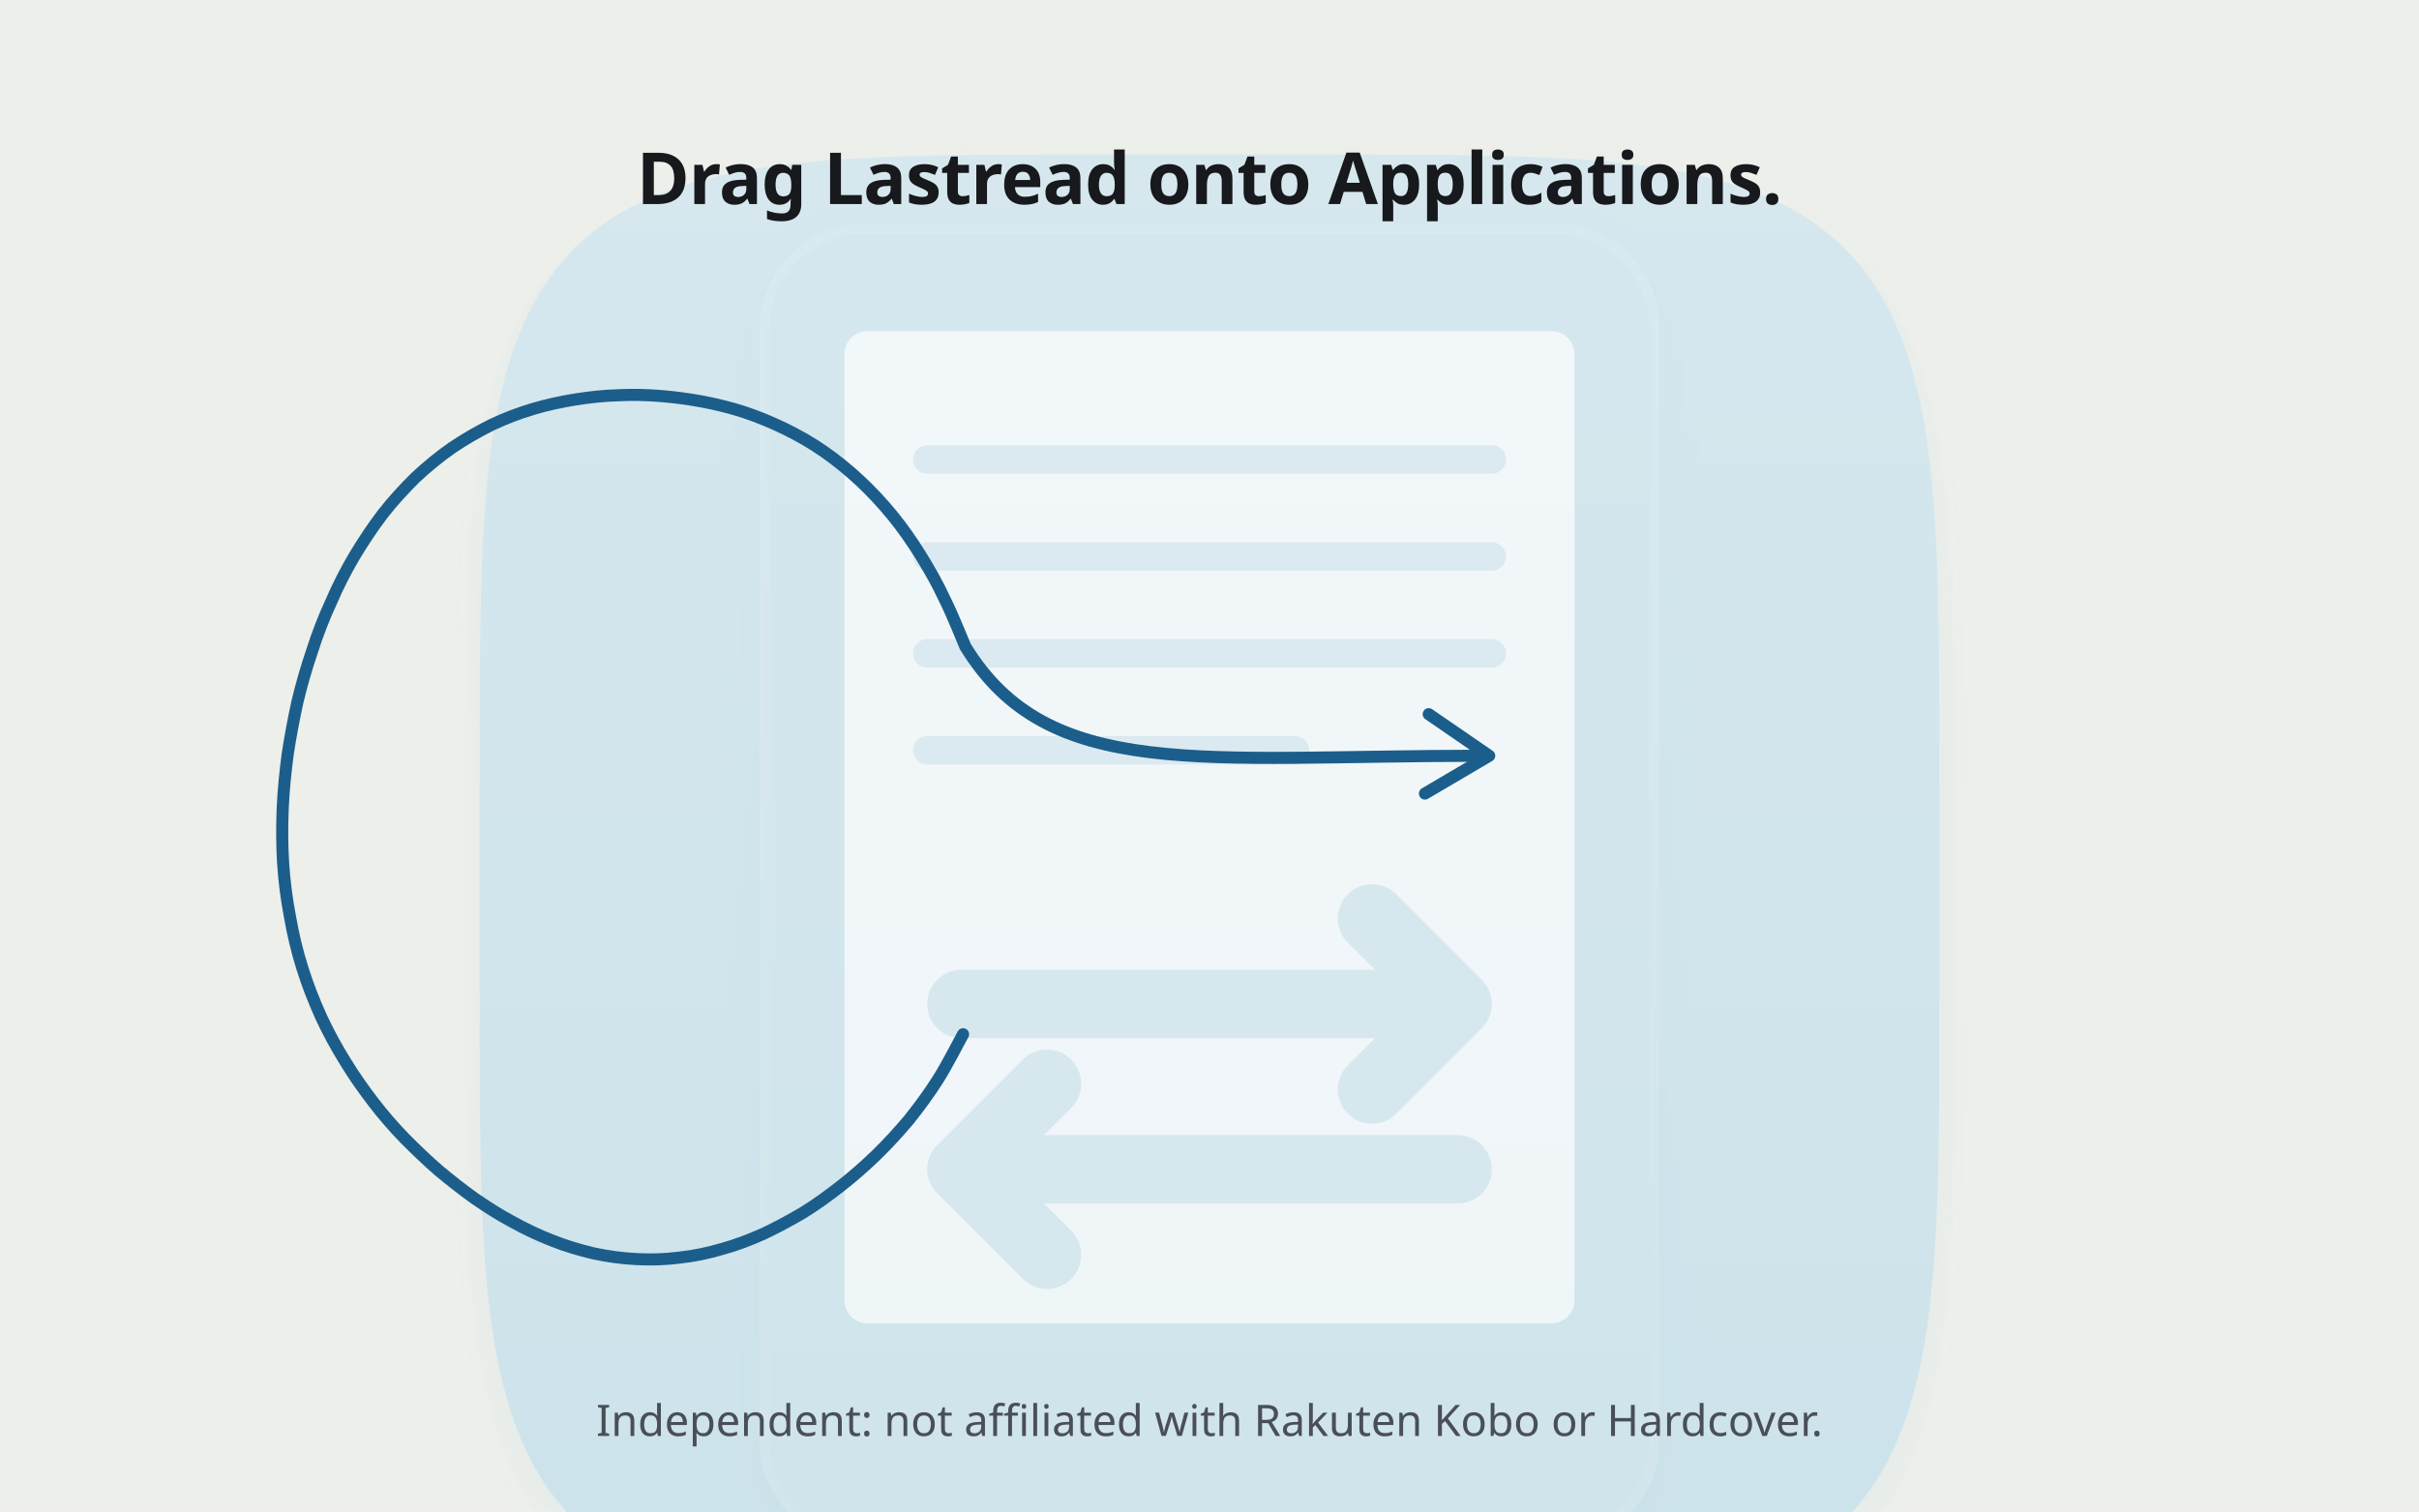
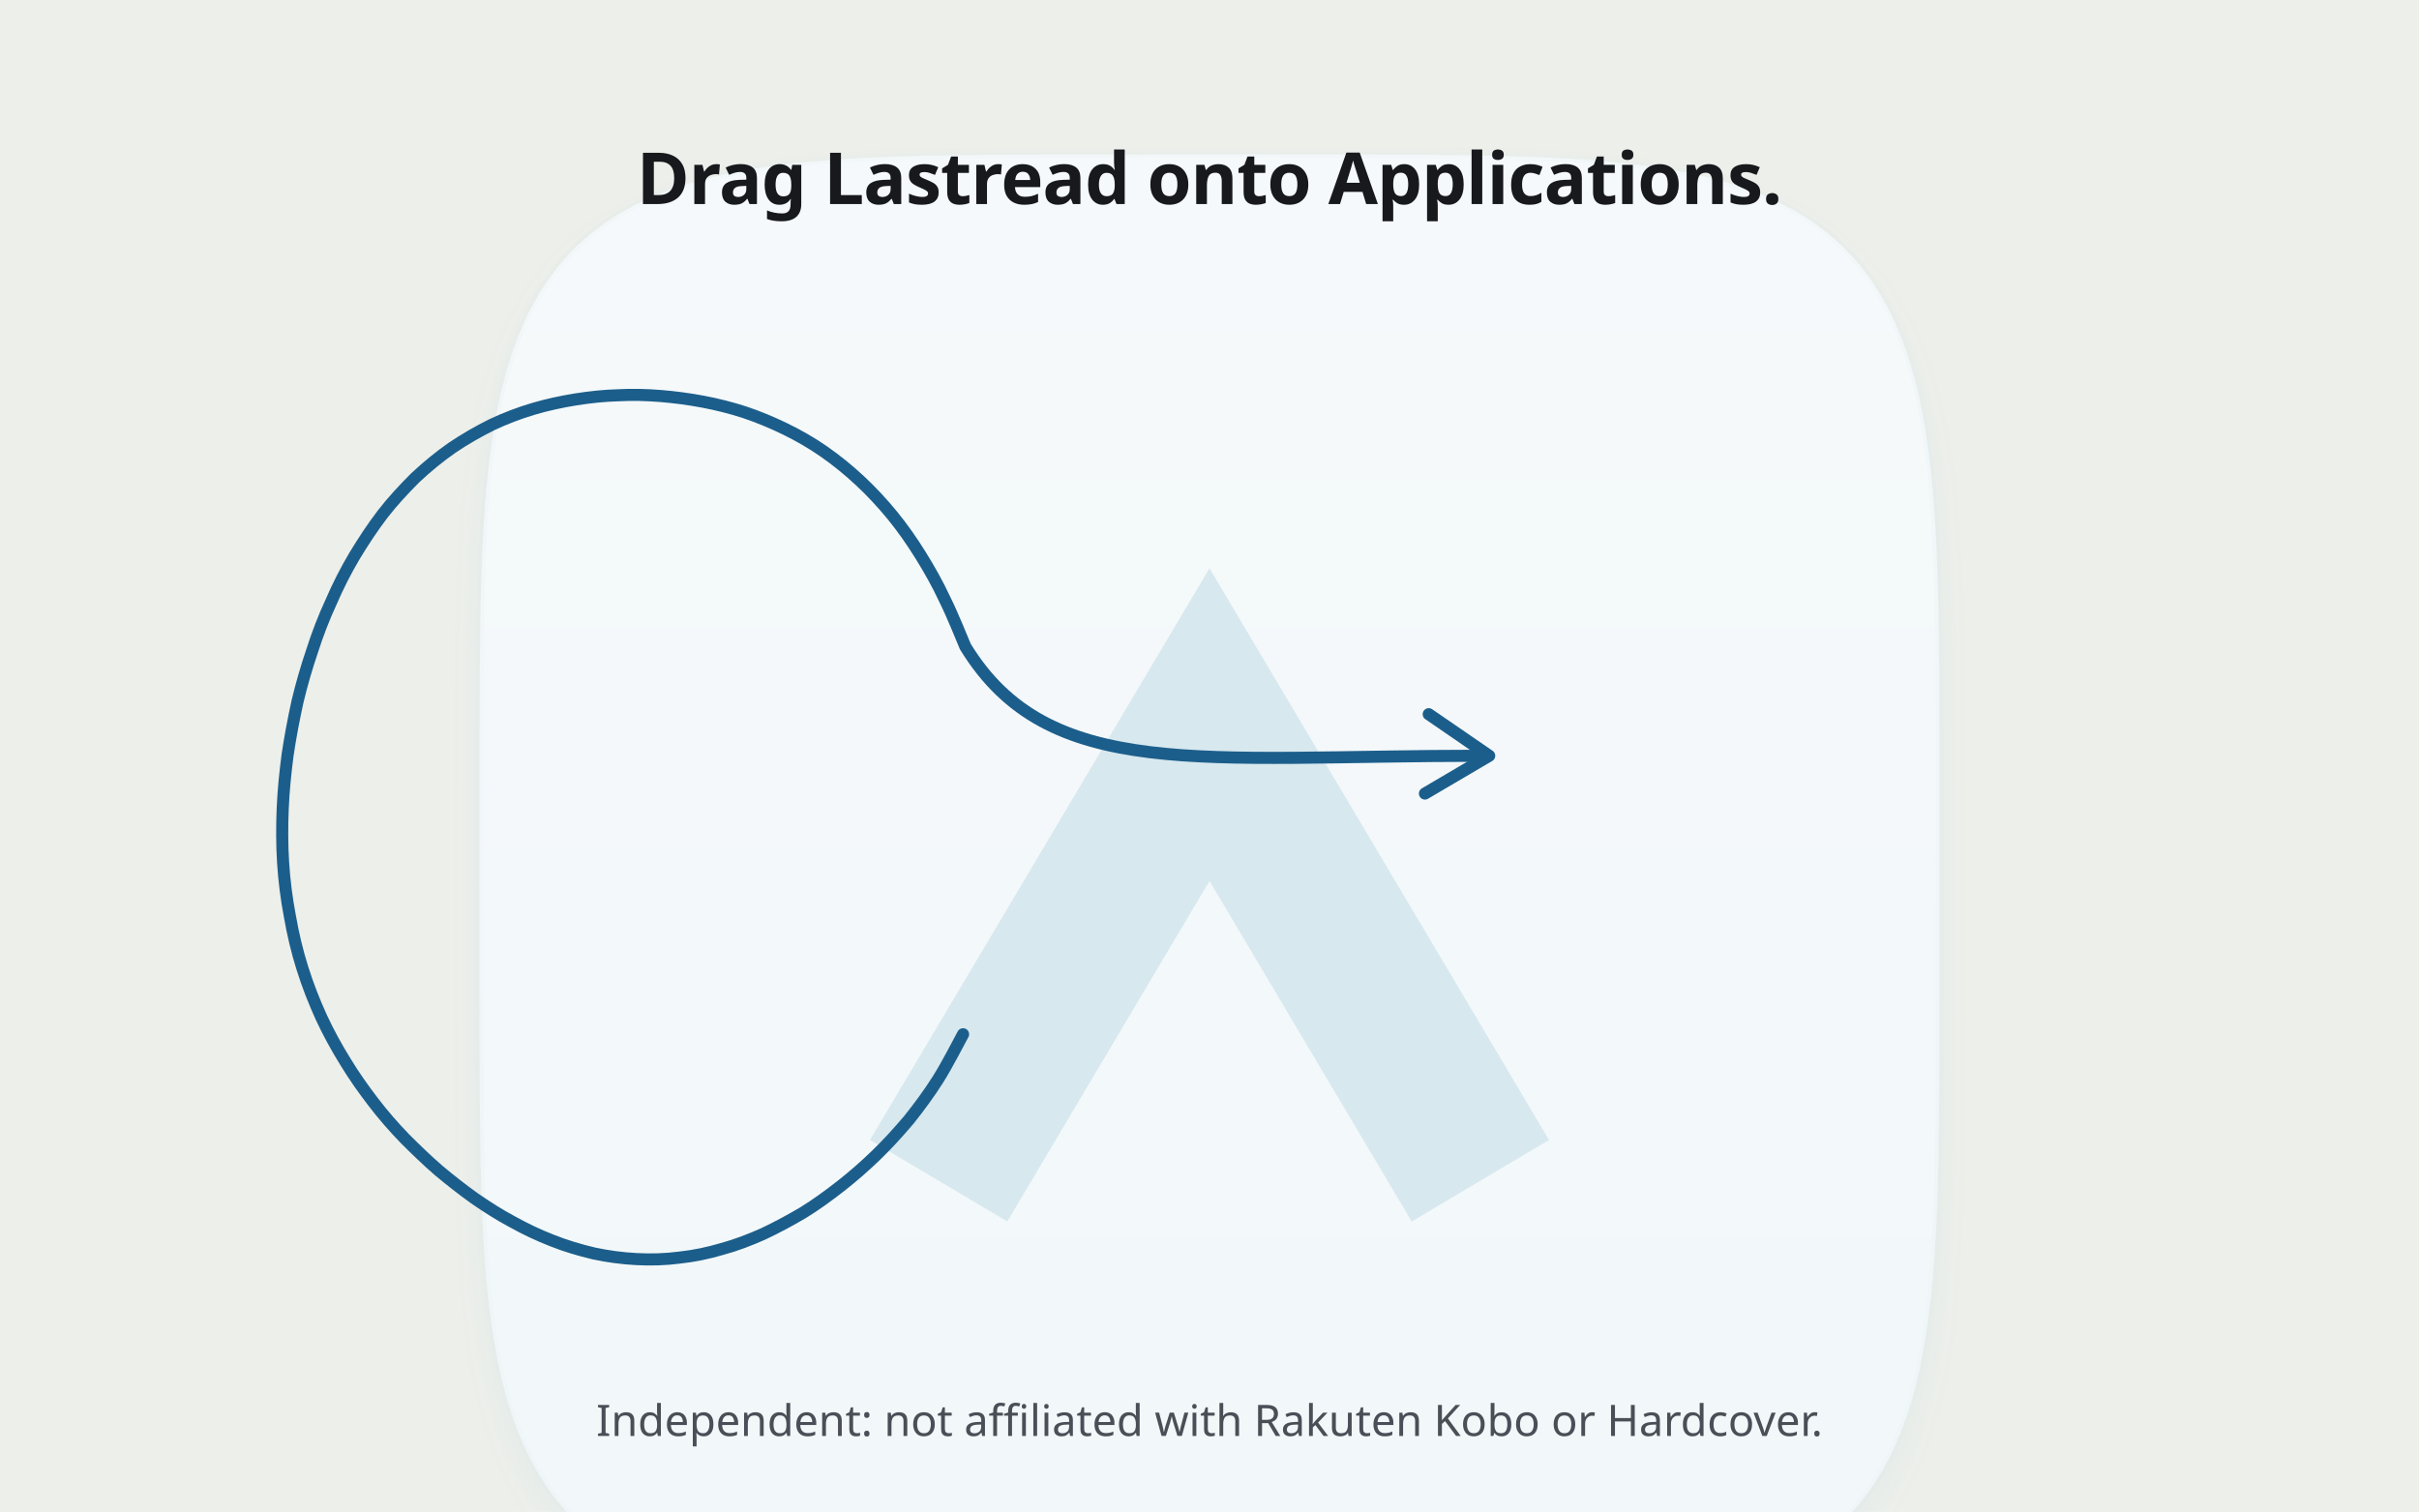
<svg xmlns="http://www.w3.org/2000/svg" viewBox="0 0 640 400" width="640" height="400">
  <defs>
    <style>
@font-face { font-family: "Schibsted Grotesk"; src: url("../../src/lastread/web/static/fonts/SchibstedGrotesk-latin.woff2") format("woff2"); font-weight: 400 900; }
text { font-family: "Schibsted Grotesk"; }
</style>
    <filter id="nonrepro" color-interpolation-filters="sRGB">
      <feColorMatrix type="saturate" values="0" />
      <feComponentTransfer>
        <feFuncR type="table" tableValues="0.78 0.962" />
        <feFuncG type="table" tableValues="0.875 0.977" />
        <feFuncB type="table" tableValues="0.91 0.983" />
      </feComponentTransfer>
    </filter>
  </defs>
  <rect width="640" height="400" fill="#edefea" />
  <svg x="80" y="-6" width="480" height="480" viewBox="0 0 1024 1024" filter="url(#nonrepro)">
    <defs>
      <clipPath id="tile">
        <path d="M924.00 512.00 L923.95 605.51 L923.80 635.37 L923.55 657.07 L923.21 674.71 L922.76 689.84 L922.21 703.21 L921.56 715.26 L920.81 726.28 L919.97 736.47 L919.02 745.95 L917.96 754.84 L916.81 763.20 L915.55 771.12 L914.19 778.62 L912.73 785.76 L911.16 792.56 L909.48 799.07 L907.70 805.29 L905.81 811.25 L903.80 816.97 L901.69 822.46 L899.47 827.73 L897.13 832.80 L894.68 837.68 L892.11 842.38 L889.42 846.89 L886.61 851.24 L883.68 855.43 L880.62 859.46 L877.44 863.34 L874.12 867.08 L870.67 870.67 L867.08 874.12 L863.34 877.44 L859.46 880.62 L855.43 883.68 L851.24 886.61 L846.89 889.42 L842.38 892.11 L837.68 894.68 L832.80 897.13 L827.73 899.47 L822.46 901.69 L816.97 903.80 L811.25 905.81 L805.29 907.70 L799.07 909.48 L792.56 911.16 L785.76 912.73 L778.62 914.19 L771.12 915.55 L763.20 916.81 L754.84 917.96 L745.95 919.02 L736.47 919.97 L726.28 920.81 L715.26 921.56 L703.21 922.21 L689.84 922.76 L674.71 923.21 L657.07 923.55 L635.37 923.80 L605.51 923.95 L512.00 924.00 L418.49 923.95 L388.63 923.80 L366.93 923.55 L349.29 923.21 L334.16 922.76 L320.79 922.21 L308.74 921.56 L297.72 920.81 L287.53 919.97 L278.05 919.02 L269.16 917.96 L260.80 916.81 L252.88 915.55 L245.38 914.19 L238.24 912.73 L231.44 911.16 L224.93 909.48 L218.71 907.70 L212.75 905.81 L207.03 903.80 L201.54 901.69 L196.27 899.47 L191.20 897.13 L186.32 894.68 L181.62 892.11 L177.11 889.42 L172.76 886.61 L168.57 883.68 L164.54 880.62 L160.66 877.44 L156.92 874.12 L153.33 870.67 L149.88 867.08 L146.56 863.34 L143.38 859.46 L140.32 855.43 L137.39 851.24 L134.58 846.89 L131.89 842.38 L129.32 837.68 L126.87 832.80 L124.53 827.73 L122.31 822.46 L120.20 816.97 L118.19 811.25 L116.30 805.29 L114.52 799.07 L112.84 792.56 L111.27 785.76 L109.81 778.62 L108.45 771.12 L107.19 763.20 L106.04 754.84 L104.98 745.95 L104.03 736.47 L103.19 726.28 L102.44 715.26 L101.79 703.21 L101.24 689.84 L100.79 674.71 L100.45 657.07 L100.20 635.37 L100.05 605.51 L100.00 512.00 L100.05 418.49 L100.20 388.63 L100.45 366.93 L100.79 349.29 L101.24 334.16 L101.79 320.79 L102.44 308.74 L103.19 297.72 L104.03 287.53 L104.98 278.05 L106.04 269.16 L107.19 260.80 L108.45 252.88 L109.81 245.38 L111.27 238.24 L112.84 231.44 L114.52 224.93 L116.30 218.71 L118.19 212.75 L120.20 207.03 L122.31 201.54 L124.53 196.27 L126.87 191.20 L129.32 186.32 L131.89 181.62 L134.58 177.11 L137.39 172.76 L140.32 168.57 L143.38 164.54 L146.56 160.66 L149.88 156.92 L153.33 153.33 L156.92 149.88 L160.66 146.56 L164.54 143.38 L168.57 140.32 L172.76 137.39 L177.11 134.58 L181.62 131.89 L186.32 129.32 L191.20 126.87 L196.27 124.53 L201.54 122.31 L207.03 120.20 L212.75 118.19 L218.71 116.30 L224.93 114.52 L231.44 112.84 L238.24 111.27 L245.38 109.81 L252.88 108.45 L260.80 107.19 L269.16 106.04 L278.05 104.98 L287.53 104.03 L297.72 103.19 L308.74 102.44 L320.79 101.79 L334.16 101.24 L349.29 100.79 L366.93 100.45 L388.63 100.20 L418.49 100.05 L512.00 100.00 L605.51 100.05 L635.37 100.20 L657.07 100.45 L674.71 100.79 L689.84 101.24 L703.21 101.79 L715.26 102.44 L726.28 103.19 L736.47 104.03 L745.95 104.98 L754.84 106.04 L763.20 107.19 L771.12 108.45 L778.62 109.81 L785.76 111.27 L792.56 112.84 L799.07 114.52 L805.29 116.30 L811.25 118.19 L816.97 120.20 L822.46 122.31 L827.73 124.53 L832.80 126.87 L837.68 129.32 L842.38 131.89 L846.89 134.58 L851.24 137.39 L855.43 140.32 L859.46 143.38 L863.34 146.56 L867.08 149.88 L870.67 153.33 L874.12 156.92 L877.44 160.66 L880.62 164.54 L883.68 168.57 L886.61 172.76 L889.42 177.11 L892.11 181.62 L894.68 186.32 L897.13 191.20 L899.47 196.27 L901.69 201.54 L903.80 207.03 L905.81 212.75 L907.70 218.71 L909.48 224.93 L911.16 231.44 L912.73 238.24 L914.19 245.38 L915.55 252.88 L916.81 260.80 L917.96 269.16 L919.02 278.05 L919.97 287.53 L920.81 297.72 L921.56 308.74 L922.21 320.79 L922.76 334.16 L923.21 349.29 L923.55 366.93 L923.80 388.63 L923.95 418.49 Z" />
      </clipPath>
      <filter id="lift" x="-30%" y="-30%" width="160%" height="160%">
        <feDropShadow dx="0" dy="10" stdDeviation="10" flood-color="#000" flood-opacity="0.28" />
      </filter>
-       <filter id="device" x="-30%" y="-30%" width="160%" height="160%">
-         <feDropShadow dx="0" dy="14" stdDeviation="16" flood-color="#06111a" flood-opacity="0.45" />
-       </filter>
      <linearGradient id="ground" x1="0" y1="0" x2="0" y2="1">
-         <stop offset="0" stop-color="#2a5c84" />
-         <stop offset="1" stop-color="#10212f" />
-       </linearGradient>
-       <linearGradient id="body" x1="0" y1="0" x2="0" y2="1">
-         <stop offset="0" stop-color="#4a515b" />
-         <stop offset="1" stop-color="#2b3038" />
-       </linearGradient>
-       <linearGradient id="eink" x1="0" y1="0" x2="0" y2="1">
-         <stop offset="0" stop-color="#f0ede3" />
-         <stop offset="1" stop-color="#e3dfd2" />
+         <stop offset="0" stop-color="#ffffff" />
+         <stop offset="1" stop-color="#e9ebe6" />
      </linearGradient>
    </defs>
    <g filter="url(#lift)">
      <path d="M924.00 512.00 L923.95 605.51 L923.80 635.37 L923.55 657.07 L923.21 674.71 L922.76 689.84 L922.21 703.21 L921.56 715.26 L920.81 726.28 L919.97 736.47 L919.02 745.95 L917.96 754.84 L916.81 763.20 L915.55 771.12 L914.19 778.62 L912.73 785.76 L911.16 792.56 L909.48 799.07 L907.70 805.29 L905.81 811.25 L903.80 816.97 L901.69 822.46 L899.47 827.73 L897.13 832.80 L894.68 837.68 L892.11 842.38 L889.42 846.89 L886.61 851.24 L883.68 855.43 L880.62 859.46 L877.44 863.34 L874.12 867.08 L870.67 870.67 L867.08 874.12 L863.34 877.44 L859.46 880.62 L855.43 883.68 L851.24 886.61 L846.89 889.42 L842.38 892.11 L837.68 894.68 L832.80 897.13 L827.73 899.47 L822.46 901.69 L816.97 903.80 L811.25 905.81 L805.29 907.70 L799.07 909.48 L792.56 911.16 L785.76 912.73 L778.62 914.19 L771.12 915.55 L763.20 916.81 L754.84 917.96 L745.95 919.02 L736.47 919.97 L726.28 920.81 L715.26 921.56 L703.21 922.21 L689.84 922.76 L674.71 923.21 L657.07 923.55 L635.37 923.80 L605.51 923.95 L512.00 924.00 L418.49 923.95 L388.63 923.80 L366.93 923.55 L349.29 923.21 L334.16 922.76 L320.79 922.21 L308.74 921.56 L297.72 920.81 L287.53 919.97 L278.05 919.02 L269.16 917.96 L260.80 916.81 L252.88 915.55 L245.38 914.19 L238.24 912.73 L231.44 911.16 L224.93 909.48 L218.71 907.70 L212.75 905.81 L207.03 903.80 L201.54 901.69 L196.27 899.47 L191.20 897.13 L186.32 894.68 L181.62 892.11 L177.11 889.42 L172.76 886.61 L168.57 883.68 L164.54 880.62 L160.66 877.44 L156.92 874.12 L153.33 870.67 L149.88 867.08 L146.56 863.34 L143.38 859.46 L140.32 855.43 L137.39 851.24 L134.58 846.89 L131.89 842.38 L129.32 837.68 L126.87 832.80 L124.53 827.73 L122.31 822.46 L120.20 816.97 L118.19 811.25 L116.30 805.29 L114.52 799.07 L112.84 792.56 L111.27 785.76 L109.81 778.62 L108.45 771.12 L107.19 763.20 L106.04 754.84 L104.98 745.95 L104.03 736.47 L103.19 726.28 L102.44 715.26 L101.79 703.21 L101.24 689.84 L100.79 674.71 L100.45 657.07 L100.20 635.37 L100.05 605.51 L100.00 512.00 L100.05 418.49 L100.20 388.63 L100.45 366.93 L100.79 349.29 L101.24 334.16 L101.79 320.79 L102.44 308.74 L103.19 297.72 L104.03 287.53 L104.98 278.05 L106.04 269.16 L107.19 260.80 L108.45 252.88 L109.81 245.38 L111.27 238.24 L112.84 231.44 L114.52 224.93 L116.30 218.71 L118.19 212.75 L120.20 207.03 L122.31 201.54 L124.53 196.27 L126.87 191.20 L129.32 186.32 L131.89 181.62 L134.58 177.11 L137.39 172.76 L140.32 168.57 L143.38 164.54 L146.56 160.66 L149.88 156.92 L153.33 153.33 L156.92 149.88 L160.66 146.56 L164.54 143.38 L168.57 140.32 L172.76 137.39 L177.11 134.58 L181.62 131.89 L186.32 129.32 L191.20 126.87 L196.27 124.53 L201.54 122.31 L207.03 120.20 L212.75 118.19 L218.71 116.30 L224.93 114.52 L231.44 112.84 L238.24 111.27 L245.38 109.81 L252.88 108.45 L260.80 107.19 L269.16 106.04 L278.05 104.98 L287.53 104.03 L297.72 103.19 L308.74 102.44 L320.79 101.79 L334.16 101.24 L349.29 100.79 L366.93 100.45 L388.63 100.20 L418.49 100.05 L512.00 100.00 L605.51 100.05 L635.37 100.20 L657.07 100.45 L674.71 100.79 L689.84 101.24 L703.21 101.79 L715.26 102.44 L726.28 103.19 L736.47 104.03 L745.95 104.98 L754.84 106.04 L763.20 107.19 L771.12 108.45 L778.62 109.81 L785.76 111.27 L792.56 112.84 L799.07 114.52 L805.29 116.30 L811.25 118.19 L816.97 120.20 L822.46 122.31 L827.73 124.53 L832.80 126.87 L837.68 129.32 L842.38 131.89 L846.89 134.58 L851.24 137.39 L855.43 140.32 L859.46 143.38 L863.34 146.56 L867.08 149.88 L870.67 153.33 L874.12 156.92 L877.44 160.66 L880.62 164.54 L883.68 168.57 L886.61 172.76 L889.42 177.11 L892.11 181.62 L894.68 186.32 L897.13 191.20 L899.47 196.27 L901.69 201.54 L903.80 207.03 L905.81 212.75 L907.70 218.71 L909.48 224.93 L911.16 231.44 L912.73 238.24 L914.19 245.38 L915.55 252.88 L916.81 260.80 L917.96 269.16 L919.02 278.05 L919.97 287.53 L920.81 297.72 L921.56 308.74 L922.21 320.79 L922.76 334.16 L923.21 349.29 L923.55 366.93 L923.80 388.63 L923.95 418.49 Z" fill="url(#ground)" />
    </g>
+     <path d="M924.00 512.00 L923.95 605.51 L923.80 635.37 L923.55 657.07 L923.21 674.71 L922.76 689.84 L922.21 703.21 L921.56 715.26 L920.81 726.28 L919.97 736.47 L919.02 745.95 L917.96 754.84 L916.81 763.20 L915.55 771.12 L914.19 778.62 L912.73 785.76 L911.16 792.56 L909.48 799.07 L907.70 805.29 L905.81 811.25 L903.80 816.97 L901.69 822.46 L899.47 827.73 L897.13 832.80 L894.68 837.68 L892.11 842.38 L889.42 846.89 L886.61 851.24 L883.68 855.43 L880.62 859.46 L877.44 863.34 L874.12 867.08 L870.67 870.67 L867.08 874.12 L863.34 877.44 L859.46 880.62 L855.43 883.68 L851.24 886.61 L846.89 889.42 L842.38 892.11 L837.68 894.68 L832.80 897.13 L827.73 899.47 L822.46 901.69 L816.97 903.80 L811.25 905.81 L805.29 907.70 L799.07 909.48 L792.56 911.16 L785.76 912.73 L778.62 914.19 L771.12 915.55 L763.20 916.81 L754.84 917.96 L745.95 919.02 L736.47 919.97 L726.28 920.81 L715.26 921.56 L703.21 922.21 L689.84 922.76 L674.71 923.21 L657.07 923.55 L635.37 923.80 L605.51 923.95 L512.00 924.00 L418.49 923.95 L388.63 923.80 L366.93 923.55 L349.29 923.21 L334.16 922.76 L320.79 922.21 L308.74 921.56 L297.72 920.81 L287.53 919.97 L278.05 919.02 L269.16 917.96 L260.80 916.81 L252.88 915.55 L245.38 914.19 L238.24 912.73 L231.44 911.16 L224.93 909.48 L218.71 907.70 L212.75 905.81 L207.03 903.80 L201.54 901.69 L196.27 899.47 L191.20 897.13 L186.32 894.68 L181.62 892.11 L177.11 889.42 L172.76 886.61 L168.57 883.68 L164.54 880.62 L160.66 877.44 L156.92 874.12 L153.33 870.67 L149.88 867.08 L146.56 863.34 L143.38 859.46 L140.32 855.43 L137.39 851.24 L134.58 846.89 L131.89 842.38 L129.32 837.68 L126.87 832.80 L124.53 827.73 L122.31 822.46 L120.20 816.97 L118.19 811.25 L116.30 805.29 L114.52 799.07 L112.84 792.56 L111.27 785.76 L109.81 778.62 L108.45 771.12 L107.19 763.20 L106.04 754.84 L104.98 745.95 L104.03 736.47 L103.19 726.28 L102.44 715.26 L101.79 703.21 L101.24 689.84 L100.79 674.71 L100.45 657.07 L100.20 635.37 L100.05 605.51 L100.00 512.00 L100.05 418.49 L100.20 388.63 L100.45 366.93 L100.79 349.29 L101.24 334.16 L101.79 320.79 L102.44 308.74 L103.19 297.72 L104.03 287.53 L104.98 278.05 L106.04 269.16 L107.19 260.80 L108.45 252.88 L109.81 245.38 L111.27 238.24 L112.84 231.44 L114.52 224.93 L116.30 218.71 L118.19 212.75 L120.20 207.03 L122.31 201.54 L124.53 196.27 L126.87 191.20 L129.32 186.32 L131.89 181.62 L134.58 177.11 L137.39 172.76 L140.32 168.57 L143.38 164.54 L146.56 160.66 L149.88 156.92 L153.33 153.33 L156.92 149.88 L160.66 146.56 L164.54 143.38 L168.57 140.32 L172.76 137.39 L177.11 134.58 L181.62 131.89 L186.32 129.32 L191.20 126.87 L196.27 124.53 L201.54 122.31 L207.03 120.20 L212.75 118.19 L218.71 116.30 L224.93 114.52 L231.44 112.84 L238.24 111.27 L245.38 109.81 L252.88 108.45 L260.80 107.19 L269.16 106.04 L278.05 104.98 L287.53 104.03 L297.72 103.19 L308.74 102.44 L320.79 101.79 L334.16 101.24 L349.29 100.79 L366.93 100.45 L388.63 100.20 L418.49 100.05 L512.00 100.00 L605.51 100.05 L635.37 100.20 L657.07 100.45 L674.71 100.79 L689.84 101.24 L703.21 101.79 L715.26 102.44 L726.28 103.19 L736.47 104.03 L745.95 104.98 L754.84 106.04 L763.20 107.19 L771.12 108.45 L778.62 109.81 L785.76 111.27 L792.56 112.84 L799.07 114.52 L805.29 116.30 L811.25 118.19 L816.97 120.20 L822.46 122.31 L827.73 124.53 L832.80 126.87 L837.68 129.32 L842.38 131.89 L846.89 134.58 L851.24 137.39 L855.43 140.32 L859.46 143.38 L863.34 146.56 L867.08 149.88 L870.67 153.33 L874.12 156.92 L877.44 160.66 L880.62 164.54 L883.68 168.57 L886.61 172.76 L889.42 177.11 L892.11 181.62 L894.68 186.32 L897.13 191.20 L899.47 196.27 L901.69 201.54 L903.80 207.03 L905.81 212.75 L907.70 218.71 L909.48 224.93 L911.16 231.44 L912.73 238.24 L914.19 245.38 L915.55 252.88 L916.81 260.80 L917.96 269.16 L919.02 278.05 L919.97 287.53 L920.81 297.72 L921.56 308.74 L922.21 320.79 L922.76 334.16 L923.21 349.29 L923.55 366.93 L923.80 388.63 L923.95 418.49 Z" fill="none" stroke="#17191c" stroke-opacity="0.08" stroke-width="4" />
    <g clip-path="url(#tile)">
      <g transform="translate(100 100) scale(0.8046875)">
-         <g filter="url(#device)">
-           <rect x="200" y="52" width="624" height="920" rx="70" fill="url(#body)" />
-           <rect x="200" y="52" width="624" height="920" rx="70" fill="none" stroke="#fff" stroke-opacity="0.08" stroke-width="7" />
-           <rect x="256" y="124" width="512" height="696" rx="16" fill="url(#eink)" />
-           <path d="M314 214H710M314 282H710M314 350H710M314 418H572" fill="none" stroke="#6b7079" stroke-width="20" stroke-linecap="round" stroke-linejoin="round" />
-         </g>
-         <path d="M338 596H686M626 536L686 596L626 656M686 712H338M398 652L338 712L398 772" fill="none" stroke="#1c5e8b" stroke-width="48" stroke-linecap="round" stroke-linejoin="round" />
+         <path d="M322 720 L512 400 L702 720" fill="none" stroke="#e8343f" stroke-width="112" stroke-linejoin="miter" stroke-miterlimit="10" />
      </g>
    </g>
  </svg>
  <text x="320" y="54" text-anchor="middle" font-size="19" font-weight="750" letter-spacing="-0.25" fill="#17191c">Drag Lastread onto Applications.</text>
  <g fill="none" stroke="#1c5e8b" stroke-width="3.2" stroke-linecap="round" stroke-linejoin="round">
    <path d="M254.8 273.7 C253.7 275.7 250.6 281.8 248.2 285.6 C245.8 289.4 243.2 292.9 240.5 296.3 C237.7 299.6 234.8 302.8 231.8 305.7 C228.8 308.6 225.6 311.4 222.4 313.9 C219.2 316.4 215.9 318.8 212.5 320.9 C209.1 322.9 205.6 324.8 202.0 326.5 C198.4 328.1 194.8 329.5 191.1 330.5 C187.4 331.6 183.6 332.4 179.8 332.8 C176.0 333.3 172.2 333.4 168.4 333.2 C164.6 333.0 160.8 332.5 157.1 331.7 C153.3 330.8 149.6 329.7 146.1 328.3 C142.5 326.9 138.9 325.2 135.5 323.3 C132.1 321.5 128.7 319.3 125.5 317.1 C122.3 314.8 119.1 312.3 116.0 309.7 C113.0 307.1 110.0 304.2 107.1 301.3 C104.2 298.3 101.4 295.1 98.8 291.7 C96.2 288.3 93.7 284.8 91.4 281.0 C89.1 277.3 86.9 273.3 85.0 269.2 C83.1 265.0 81.4 260.7 80.0 256.2 C78.6 251.8 77.5 247.1 76.7 242.5 C75.8 237.8 75.2 233.0 74.9 228.3 C74.6 223.5 74.6 218.7 74.8 213.9 C75.0 209.1 75.5 204.3 76.1 199.7 C76.8 195.0 77.7 190.3 78.7 185.7 C79.8 181.1 81.1 176.6 82.6 172.2 C84.0 167.8 85.7 163.4 87.6 159.3 C89.4 155.1 91.5 151.0 93.8 147.1 C96.1 143.3 98.6 139.5 101.2 136.1 C103.9 132.6 106.9 129.4 109.9 126.4 C113.0 123.5 116.3 120.8 119.6 118.5 C123.0 116.2 126.5 114.2 130.1 112.4 C133.7 110.7 137.4 109.3 141.1 108.2 C144.8 107.1 148.6 106.3 152.3 105.7 C156.1 105.1 159.8 104.7 163.6 104.6 C167.3 104.4 171.1 104.5 174.8 104.8 C178.5 105.1 182.3 105.6 186.0 106.3 C189.7 107.0 193.3 107.9 197.0 109.1 C200.6 110.3 204.2 111.8 207.7 113.5 C211.2 115.2 214.7 117.2 218.0 119.5 C221.3 121.8 224.5 124.4 227.5 127.2 C230.5 130.0 233.4 133.1 236.1 136.4 C238.8 139.7 241.3 143.3 243.6 147.0 C245.9 150.7 248.1 154.6 250.0 158.7 C252.0 162.7 254.5 169.0 255.4 171.1 C277.4 207.1 318 200 392 200" />
    <path d="M378 189 L394 200 L377 210" />
  </g>
  <text x="320" y="380" text-anchor="middle" font-size="11.5" fill="#4a4f57">Independent: not affiliated with Rakuten Kobo or Hardcover.</text>
</svg>
